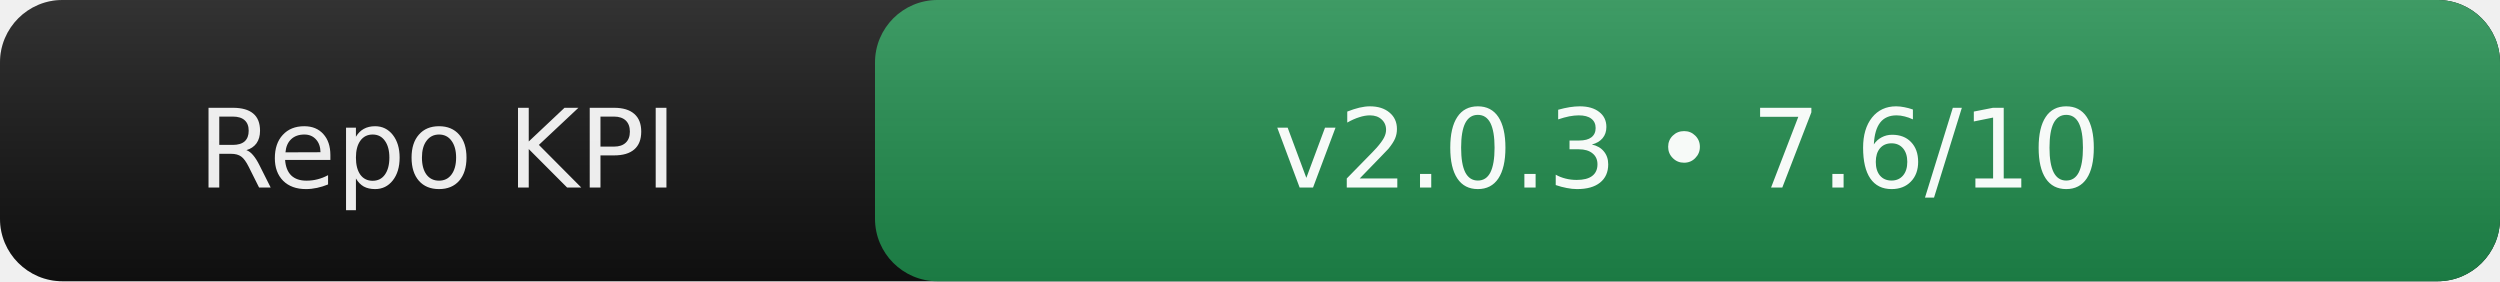
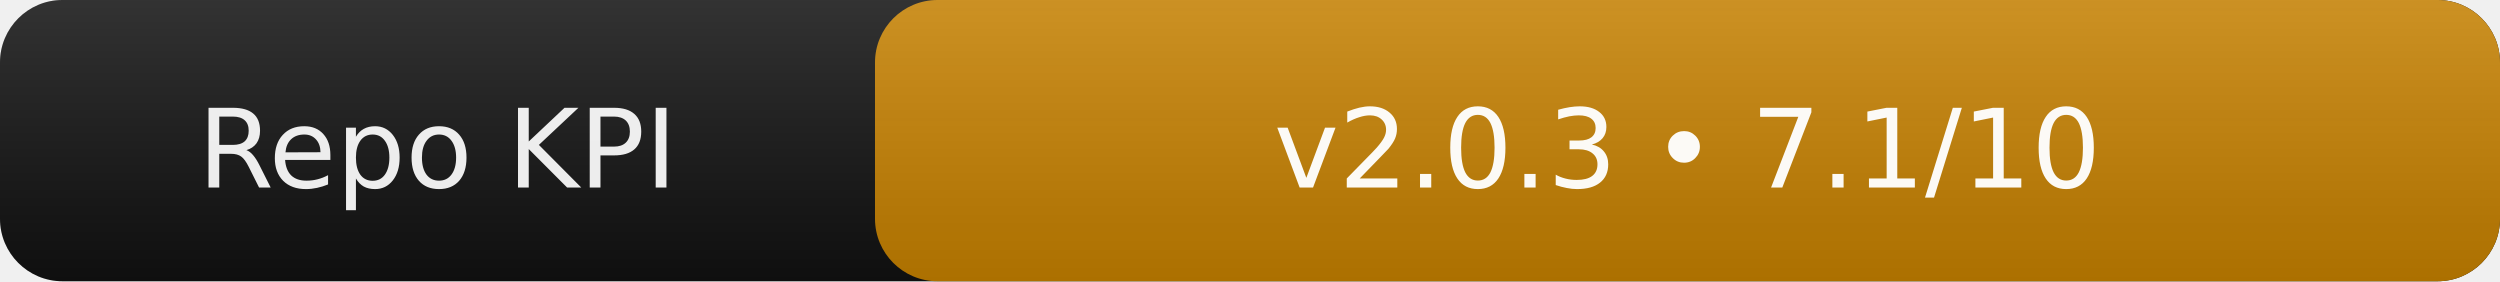
<svg xmlns="http://www.w3.org/2000/svg" width="320" height="36" role="img" aria-label="Repo KPI v2.0.3">
  <linearGradient id="g" x2="0" y2="100%">
    <stop offset="0" stop-color="#fff" stop-opacity=".14" />
    <stop offset="1" stop-color="#000" stop-opacity=".12" />
  </linearGradient>
  <rect rx="8" width="320" height="36" fill="#111" />
-   <rect rx="8" x="112" width="208" height="36" fill="#1F8B4C" />
+   <rect rx="8" x="112" width="208" height="36" fill="#C47F00" />
  <rect rx="8" width="320" height="36" fill="url(#g)" />
  <g fill="#fff" text-anchor="middle" font-family="DejaVu Sans,Verdana,Geneva,sans-serif" font-size="14">
    <text x="56" y="24" fill="#fff" opacity=".92">Repo KPI</text>
-     <text x="216" y="24" fill="#fff" opacity=".96">v2.0.3 • 7.6/10</text>
+     <text x="216" y="24" fill="#fff" opacity=".96">v2.0.3 • 7.1/10</text>
  </g>
</svg>
